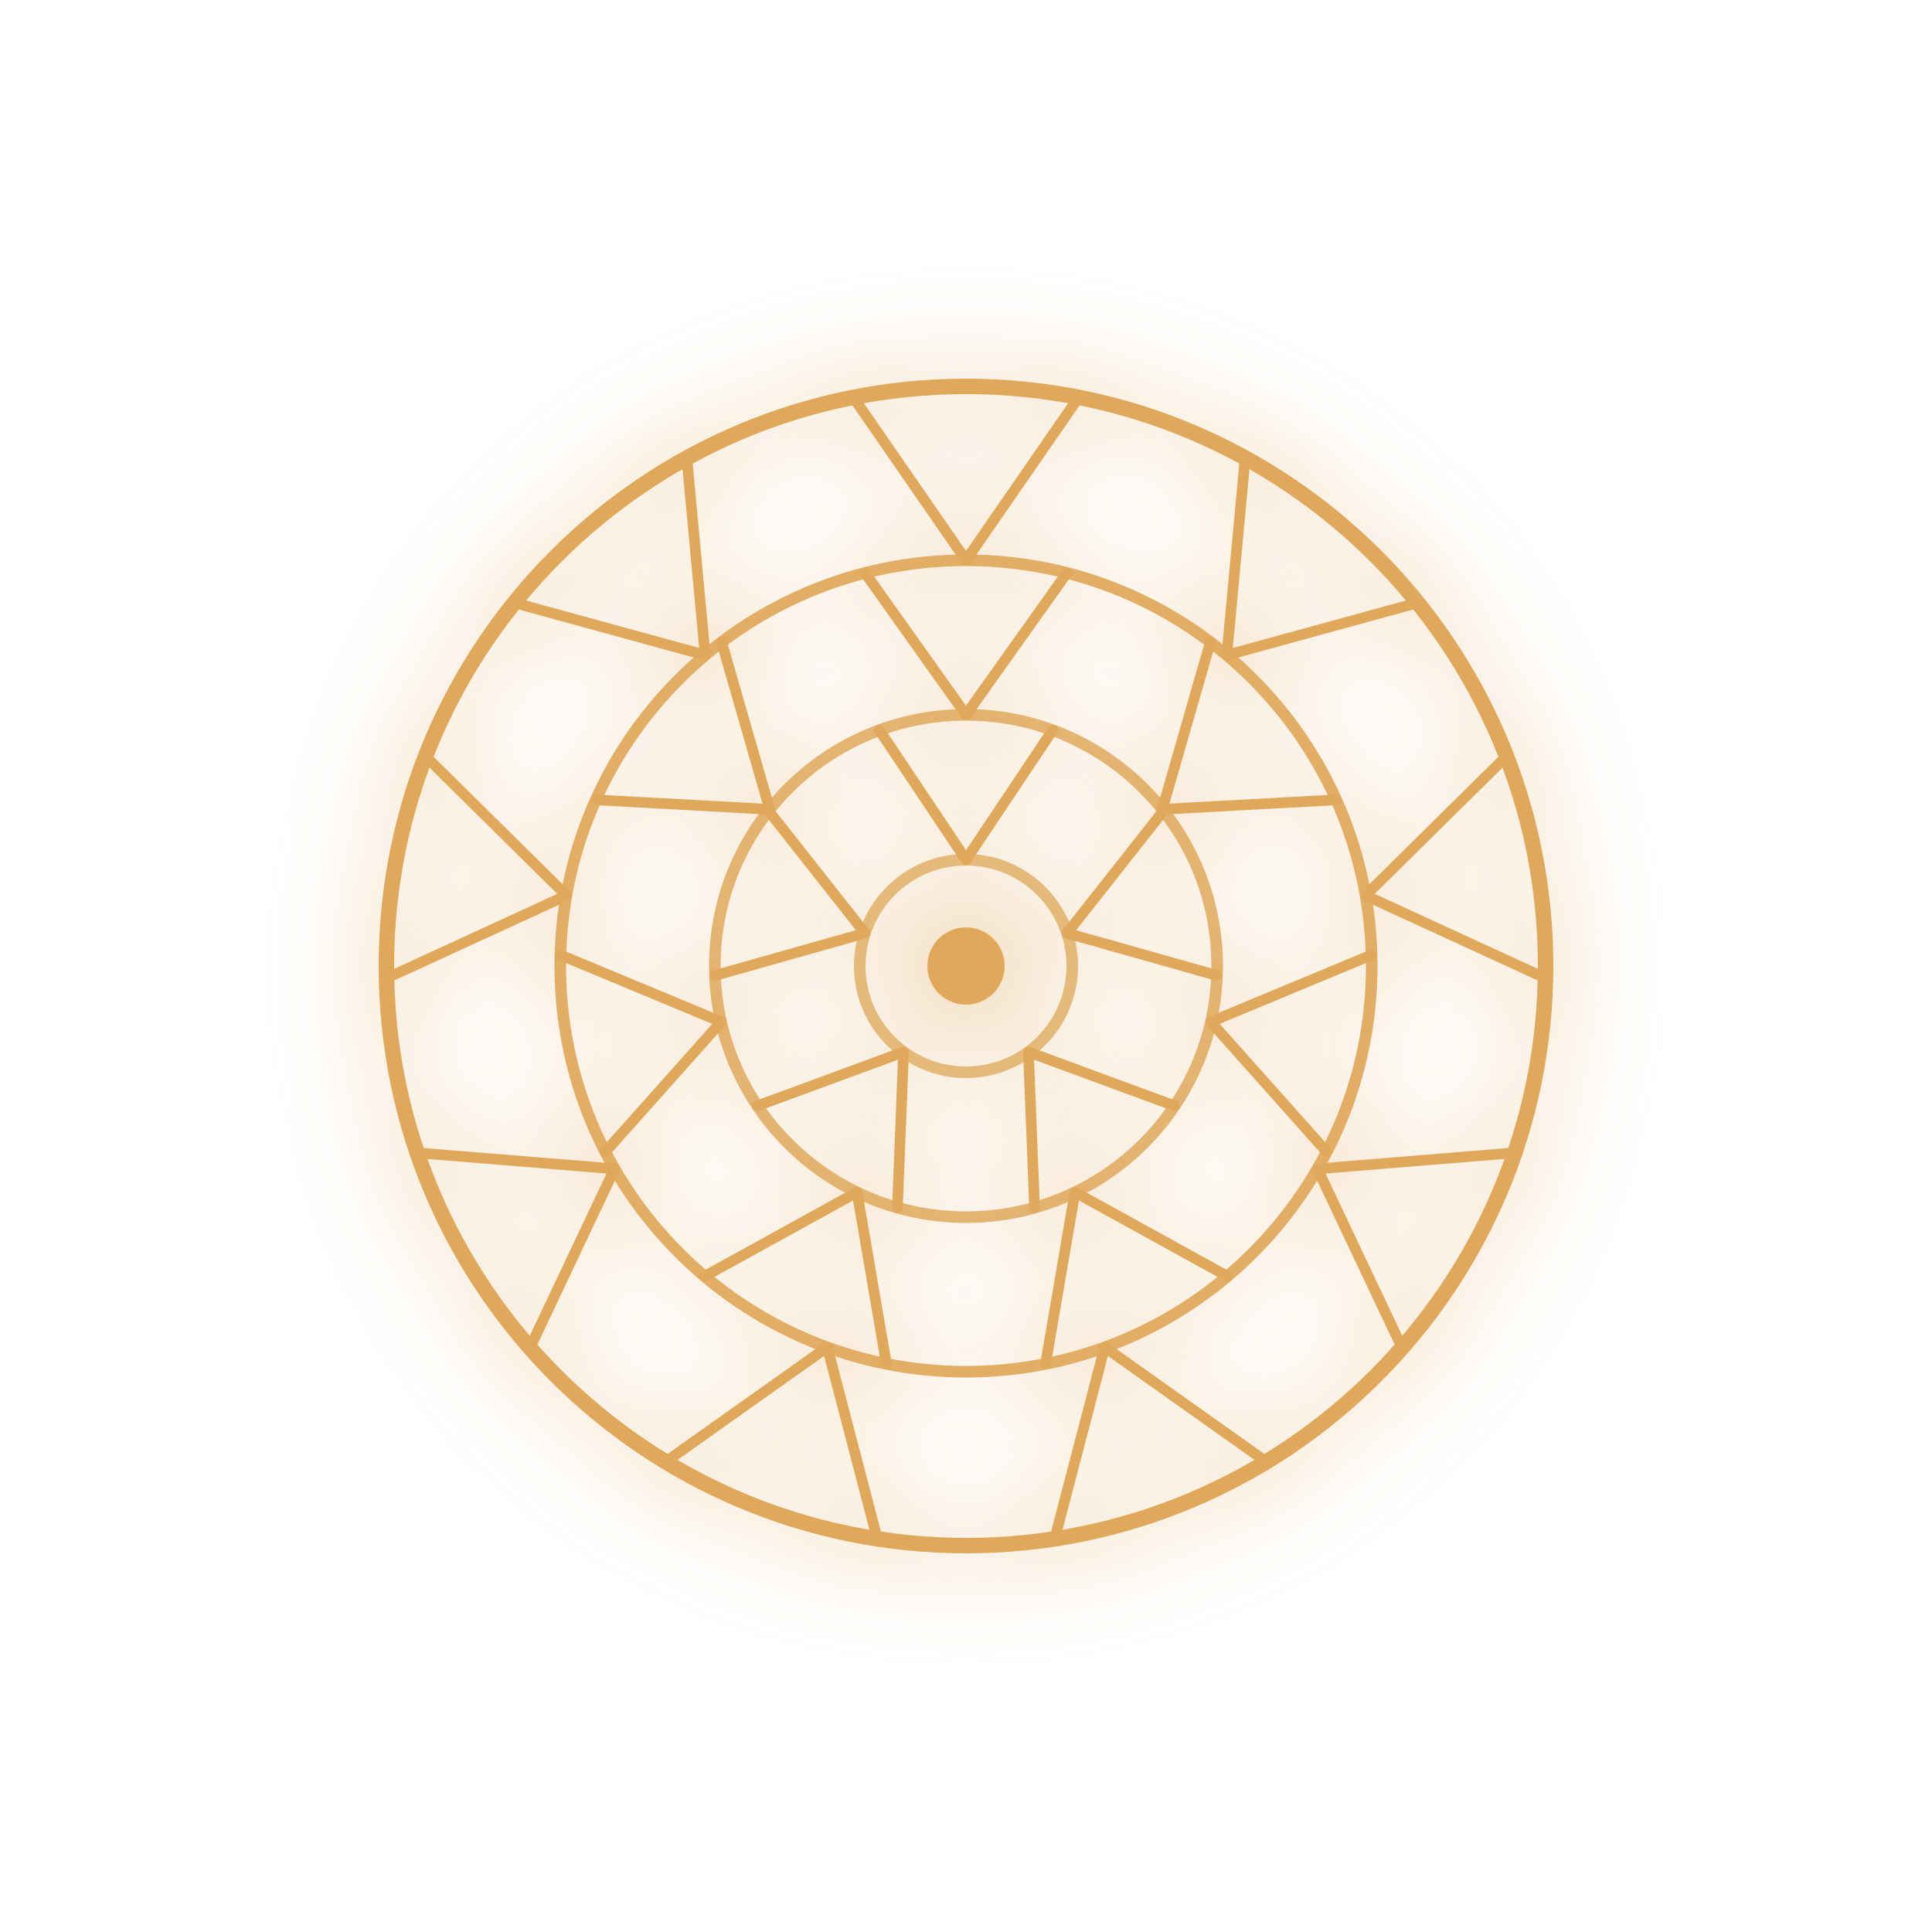
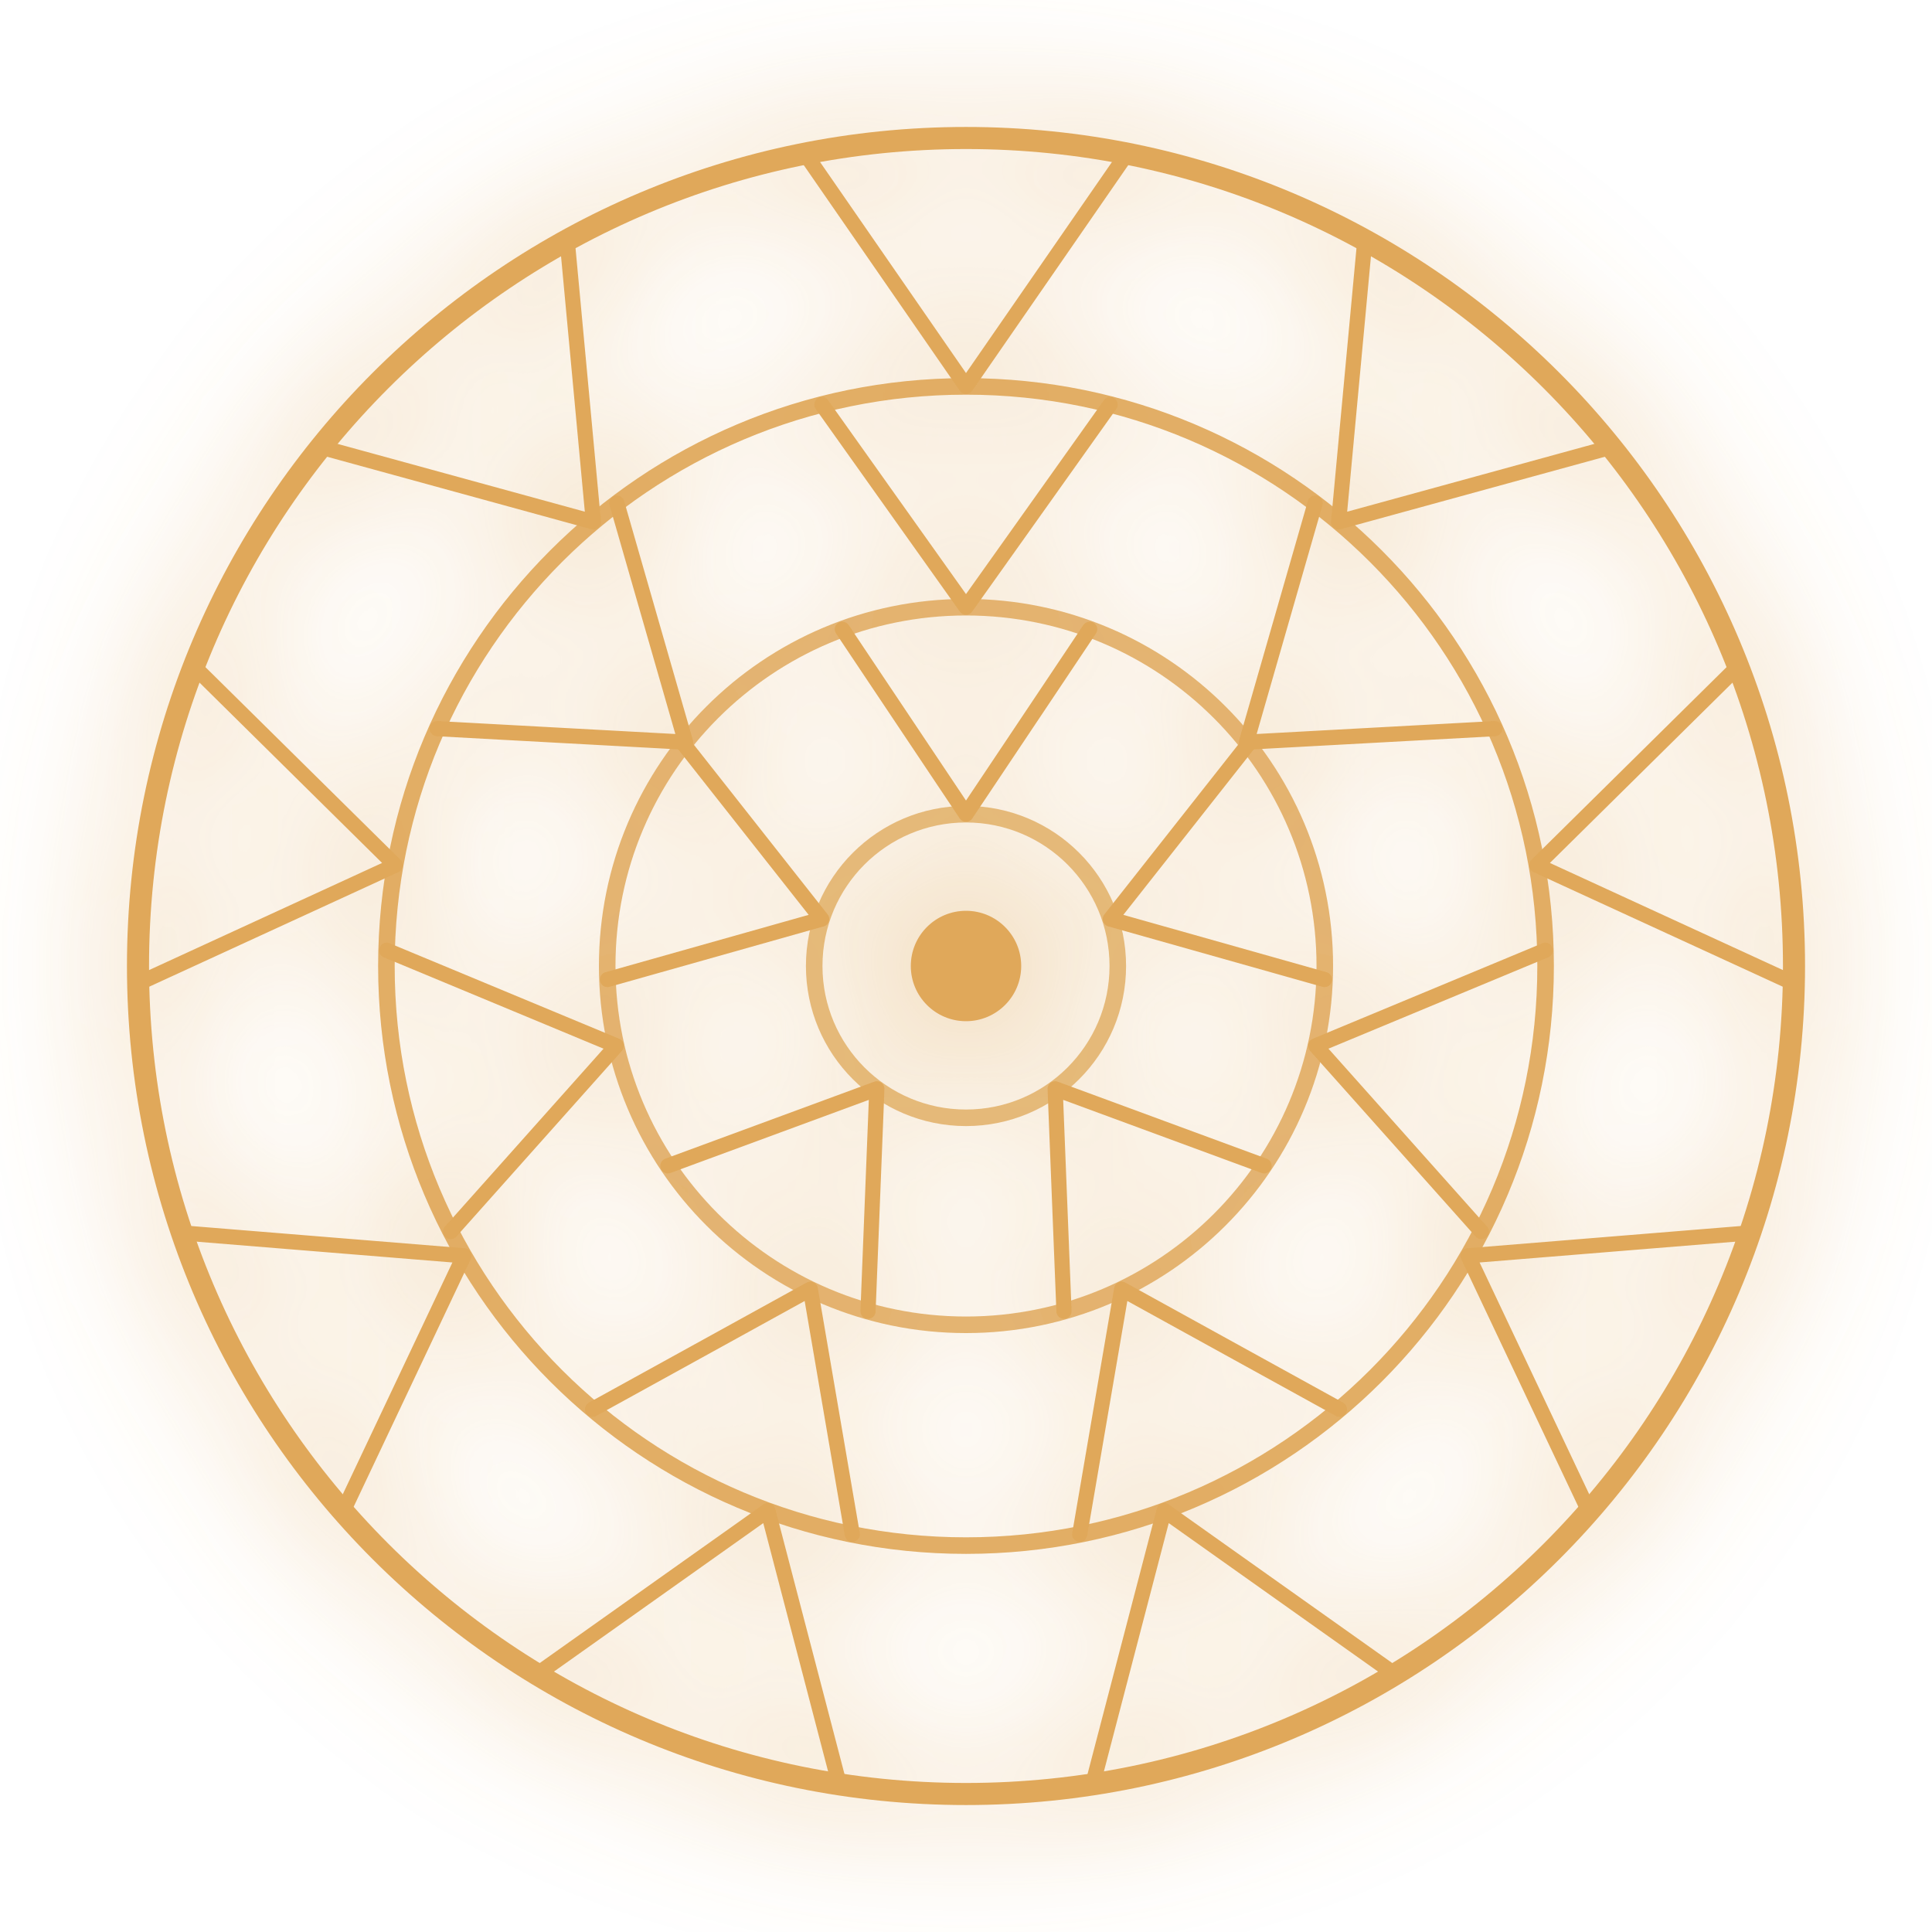
- <svg xmlns="http://www.w3.org/2000/svg" viewBox="0 0 100 100">
+ <svg xmlns="http://www.w3.org/2000/svg" viewBox="15 15 70 70">
  <defs>
    <filter id="g" x="-50%" y="-50%" width="200%" height="200%">
      <feGaussianBlur in="SourceGraphic" stdDeviation="2.5" result="b" />
      <feMerge>
        <feMergeNode in="b" />
        <feMergeNode in="SourceGraphic" />
      </feMerge>
    </filter>
  </defs>
  <g filter="url(#g)">
    <circle cx="50.00" cy="50.00" r="30.00" fill="none" stroke="#e0a85a" stroke-width="0.8" opacity="1.0" />
    <circle cx="50.00" cy="50.00" r="21.00" fill="none" stroke="#e0a85a" stroke-width="0.6" opacity="0.92" />
    <circle cx="50.00" cy="50.00" r="13.00" fill="none" stroke="#e0a85a" stroke-width="0.6" opacity="0.84" />
    <circle cx="50.00" cy="50.00" r="5.50" fill="none" stroke="#e0a85a" stroke-width="0.6" opacity="0.76" />
    <path d="M44.17,20.57 L50.00,29.00 L55.83,20.57" fill="none" stroke="#e0a85a" stroke-width="0.55" stroke-linejoin="round" stroke-linecap="round" />
    <path d="M64.45,23.71 L63.50,33.91 L73.38,31.20" fill="none" stroke="#e0a85a" stroke-width="0.55" stroke-linejoin="round" stroke-linecap="round" />
    <path d="M77.97,39.15 L70.68,46.35 L79.99,50.63" fill="none" stroke="#e0a85a" stroke-width="0.55" stroke-linejoin="round" stroke-linecap="round" />
    <path d="M78.40,59.67 L68.19,60.50 L72.57,69.76" fill="none" stroke="#e0a85a" stroke-width="0.55" stroke-linejoin="round" stroke-linecap="round" />
    <path d="M65.54,75.66 L57.18,69.73 L54.59,79.65" fill="none" stroke="#e0a85a" stroke-width="0.55" stroke-linejoin="round" stroke-linecap="round" />
    <path d="M45.41,79.65 L42.82,69.73 L34.46,75.66" fill="none" stroke="#e0a85a" stroke-width="0.55" stroke-linejoin="round" stroke-linecap="round" />
    <path d="M27.43,69.76 L31.81,60.50 L21.60,59.67" fill="none" stroke="#e0a85a" stroke-width="0.55" stroke-linejoin="round" stroke-linecap="round" />
    <path d="M20.01,50.63 L29.32,46.35 L22.03,39.15" fill="none" stroke="#e0a85a" stroke-width="0.55" stroke-linejoin="round" stroke-linecap="round" />
    <path d="M26.62,31.20 L36.50,33.91 L35.55,23.71" fill="none" stroke="#e0a85a" stroke-width="0.55" stroke-linejoin="round" stroke-linecap="round" />
    <path d="M44.78,29.66 L50.00,37.00 L55.22,29.66" fill="none" stroke="#e0a85a" stroke-width="0.55" stroke-linejoin="round" stroke-linecap="round" />
    <path d="M62.65,33.23 L60.16,41.89 L69.16,41.40" fill="none" stroke="#e0a85a" stroke-width="0.55" stroke-linejoin="round" stroke-linecap="round" />
    <path d="M70.99,49.43 L62.67,52.89 L68.67,59.62" fill="none" stroke="#e0a85a" stroke-width="0.55" stroke-linejoin="round" stroke-linecap="round" />
    <path d="M63.53,66.06 L55.64,61.71 L54.12,70.59" fill="none" stroke="#e0a85a" stroke-width="0.55" stroke-linejoin="round" stroke-linecap="round" />
    <path d="M45.88,70.59 L44.36,61.71 L36.47,66.06" fill="none" stroke="#e0a85a" stroke-width="0.55" stroke-linejoin="round" stroke-linecap="round" />
    <path d="M31.33,59.62 L37.33,52.89 L29.01,49.43" fill="none" stroke="#e0a85a" stroke-width="0.55" stroke-linejoin="round" stroke-linecap="round" />
    <path d="M30.84,41.40 L39.84,41.89 L37.35,33.23" fill="none" stroke="#e0a85a" stroke-width="0.55" stroke-linejoin="round" stroke-linecap="round" />
    <path d="M45.52,37.80 L50.00,44.50 L54.48,37.80" fill="none" stroke="#e0a85a" stroke-width="0.55" stroke-linejoin="round" stroke-linecap="round" />
    <path d="M60.22,41.97 L55.23,48.30 L62.99,50.49" fill="none" stroke="#e0a85a" stroke-width="0.55" stroke-linejoin="round" stroke-linecap="round" />
    <path d="M60.80,57.24 L53.23,54.45 L53.55,62.51" fill="none" stroke="#e0a85a" stroke-width="0.55" stroke-linejoin="round" stroke-linecap="round" />
    <path d="M46.45,62.51 L46.77,54.45 L39.20,57.24" fill="none" stroke="#e0a85a" stroke-width="0.55" stroke-linejoin="round" stroke-linecap="round" />
    <path d="M37.01,50.49 L44.77,48.30 L39.78,41.97" fill="none" stroke="#e0a85a" stroke-width="0.55" stroke-linejoin="round" stroke-linecap="round" />
    <circle cx="50.00" cy="50.00" r="2.00" fill="#e0a85a" />
  </g>
</svg>
